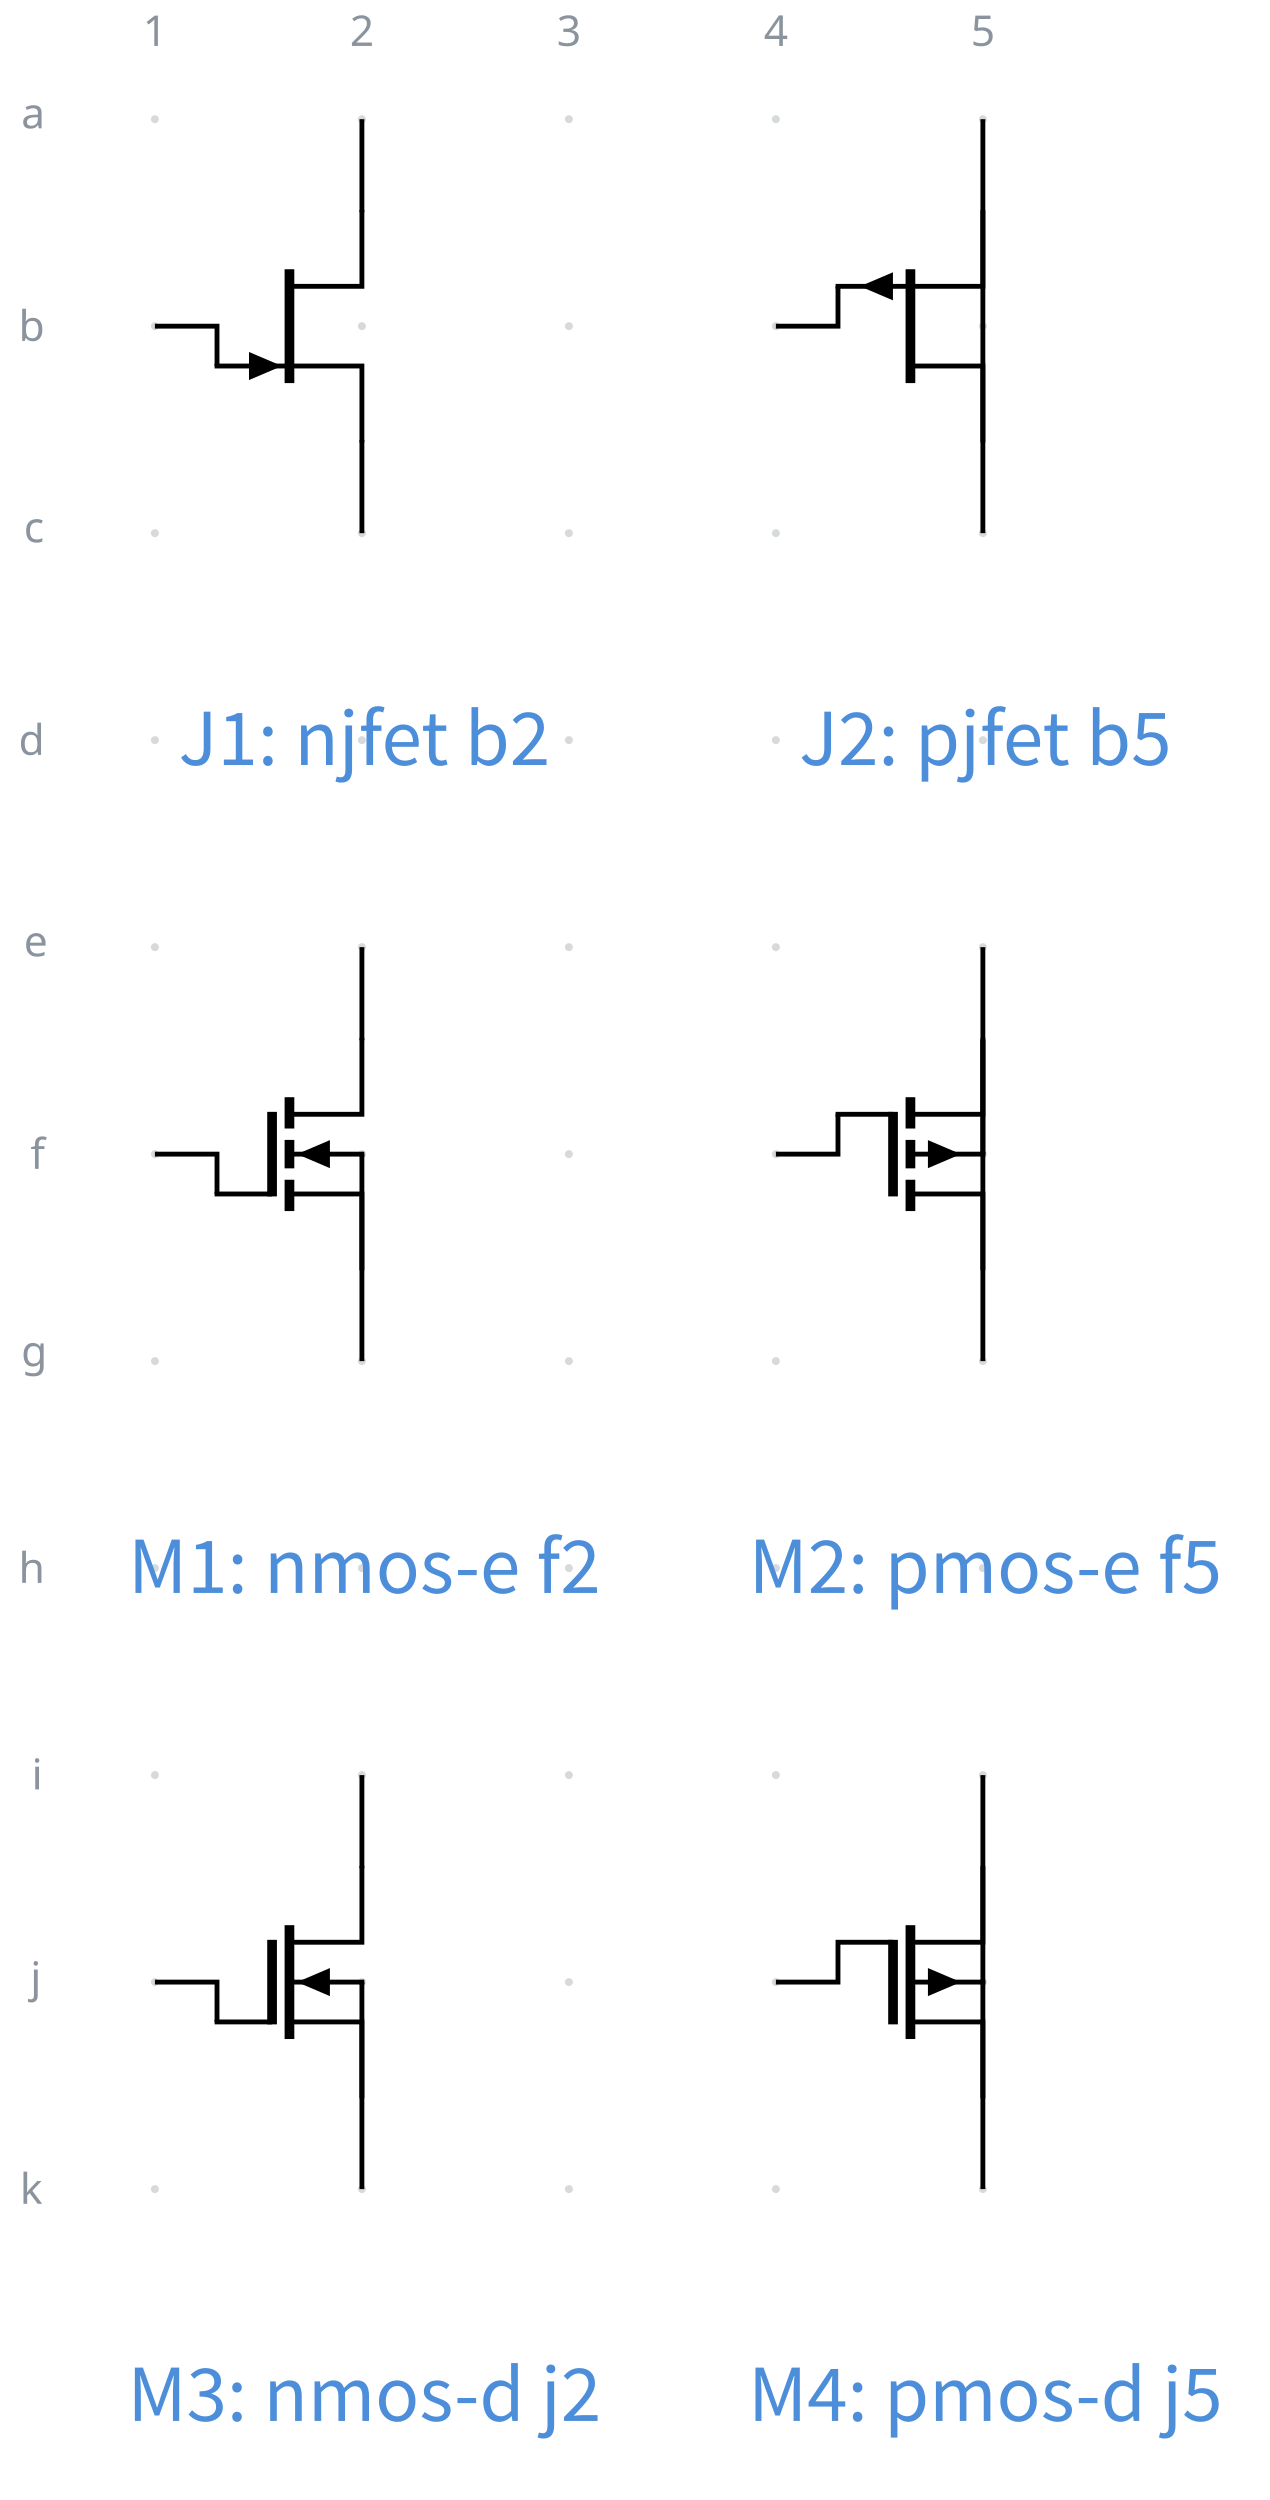
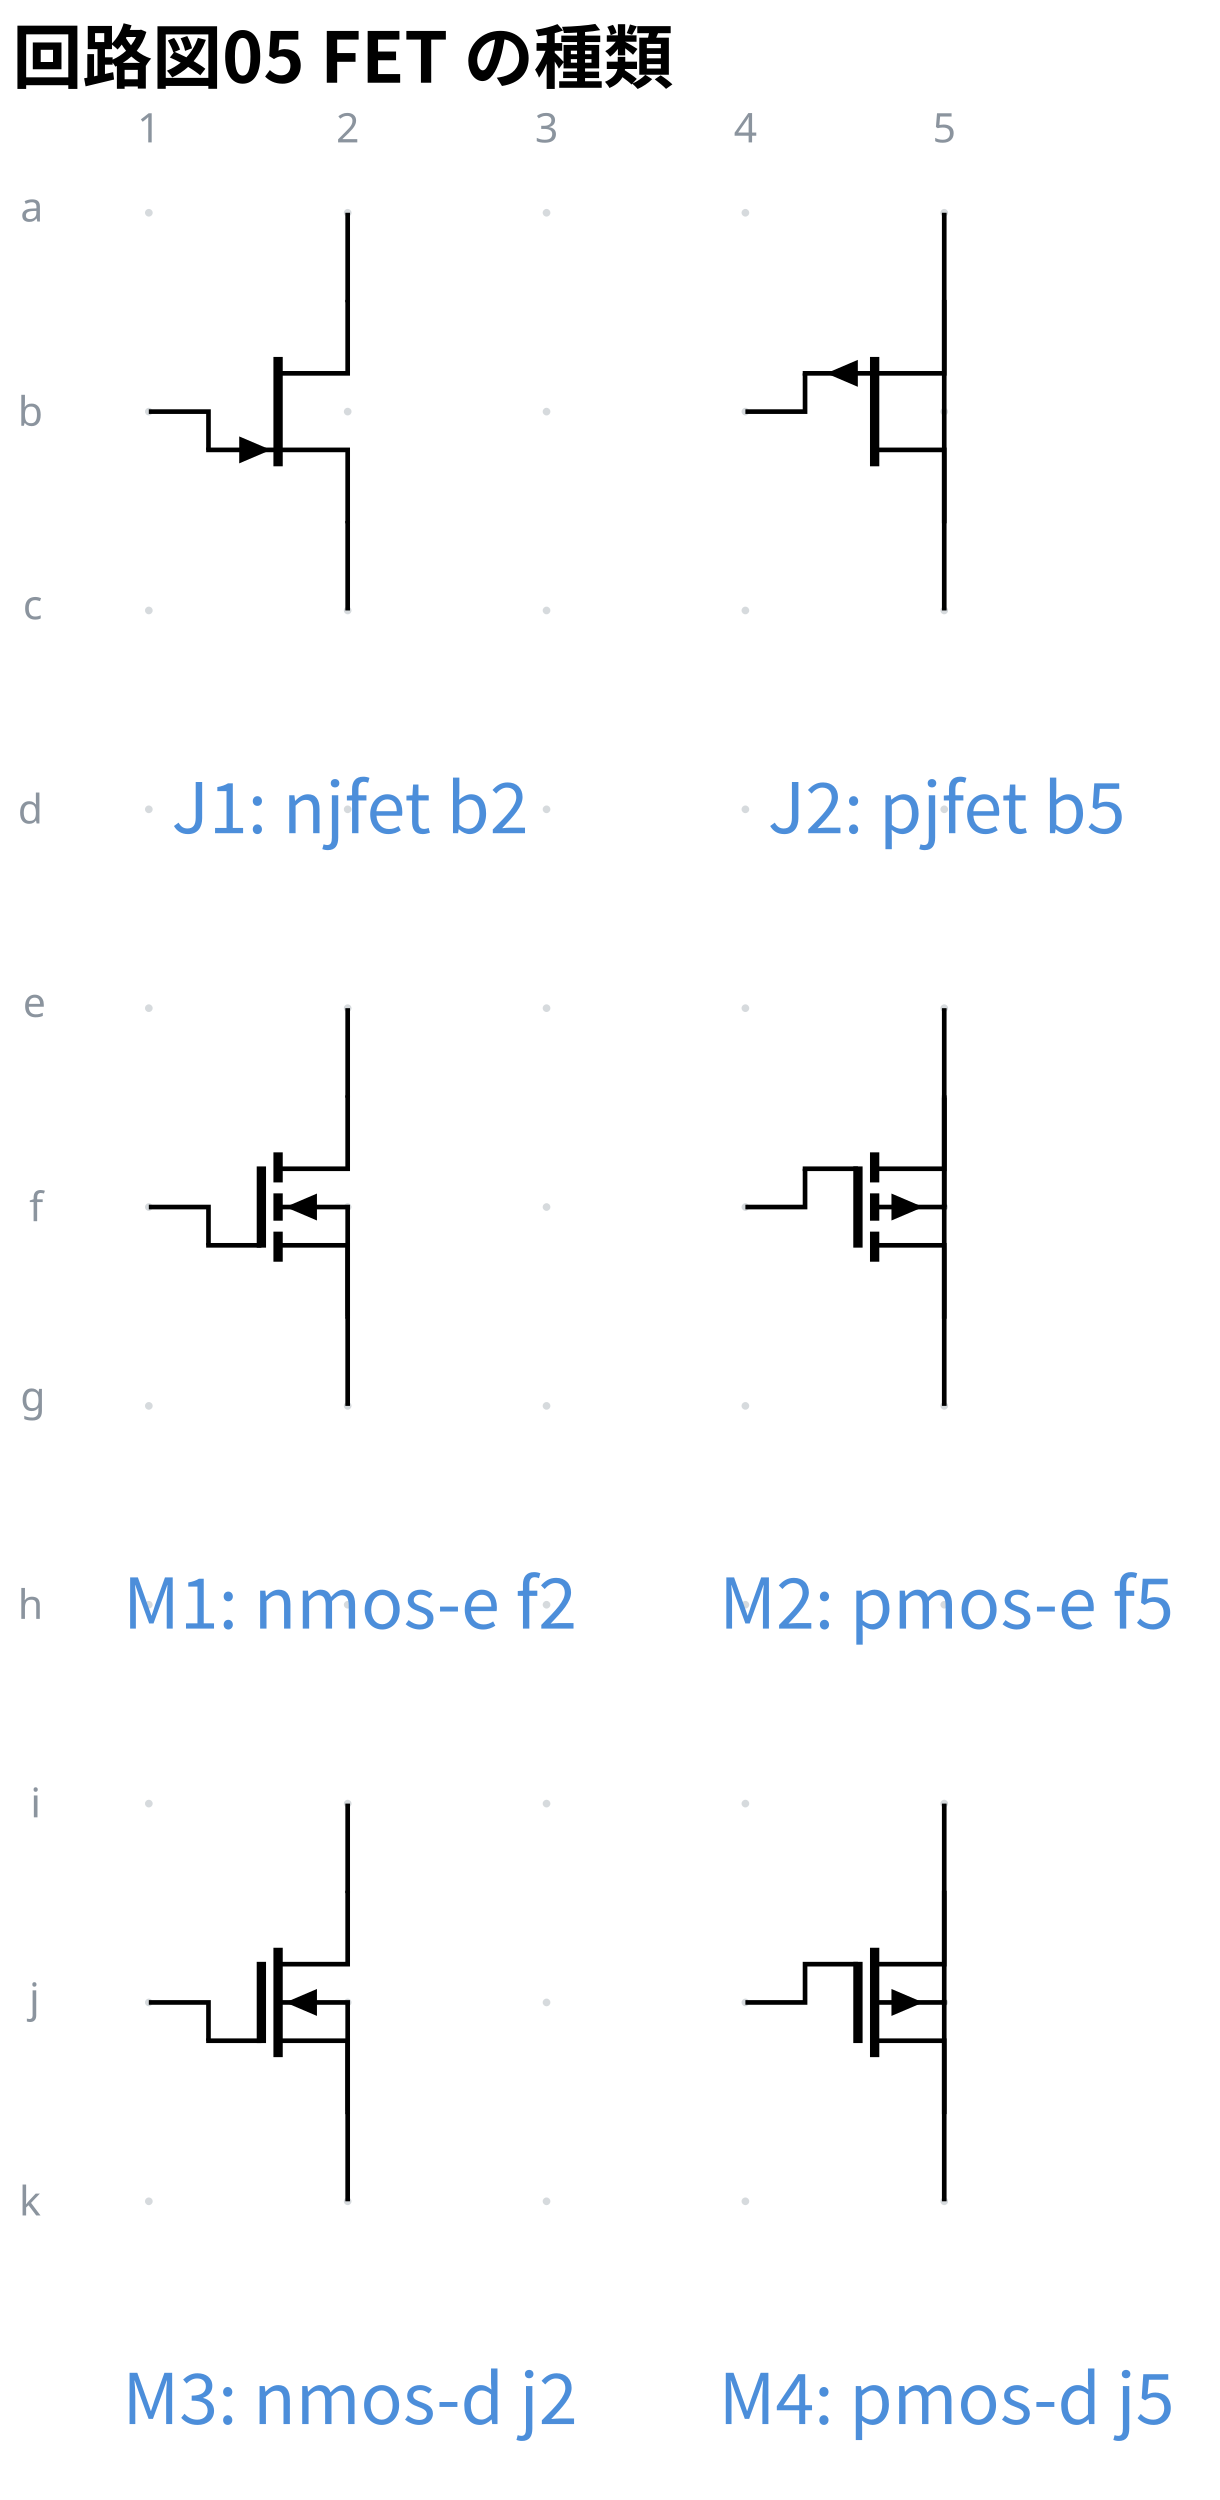
- <svg xmlns="http://www.w3.org/2000/svg" data-circuit-fence="0.1.0" fill="currentColor" width="279.162" height="549.836" viewBox="-72 -72 209.371 412.377">
+ <svg xmlns="http://www.w3.org/2000/svg" data-circuit-fence="0.1.0" fill="currentColor" width="279.162" height="572.333" viewBox="-72 -72 209.371 429.25">
  <g stroke="currentColor" stroke-miterlimit="10" stroke-width=".8">
-     <path fill="#8b949e" fill-opacity=".35" stroke="none" stroke-opacity=".35" d="M-45.787-52.341a.66.66 0 1 0-1.32 0 .66.66 0 0 0 1.32 0M-45.787-18.198a.66.66 0 1 0-1.32 0 .66.66 0 0 0 1.32 0M-45.787 15.945a.66.66 0 1 0-1.32 0 .66.66 0 0 0 1.32 0M-45.787 50.089a.66.66 0 1 0-1.32 0 .66.66 0 0 0 1.32 0M-45.787 84.232a.66.66 0 1 0-1.32 0 .66.66 0 0 0 1.32 0M-45.787 118.375a.66.66 0 1 0-1.32 0 .66.66 0 0 0 1.32 0M-45.787 152.518a.66.66 0 1 0-1.32 0 .66.66 0 0 0 1.32 0M-45.787 186.662a.66.66 0 1 0-1.32 0 .66.66 0 0 0 1.32 0M-45.787 220.805a.66.66 0 1 0-1.32 0 .66.66 0 0 0 1.32 0M-45.787 254.948a.66.66 0 1 0-1.32 0 .66.66 0 0 0 1.32 0M-45.787 289.092a.66.66 0 1 0-1.32 0 .66.66 0 0 0 1.32 0M-11.644-52.341a.66.66 0 1 0-1.32 0 .66.66 0 0 0 1.32 0M-11.644-18.198a.66.66 0 1 0-1.32 0 .66.66 0 0 0 1.32 0M-11.644 15.945a.66.66 0 1 0-1.32 0 .66.66 0 0 0 1.32 0M-11.644 50.089a.66.66 0 1 0-1.32 0 .66.66 0 0 0 1.32 0M-11.644 84.232a.66.66 0 1 0-1.32 0 .66.66 0 0 0 1.32 0M-11.644 118.375a.66.66 0 1 0-1.32 0 .66.66 0 0 0 1.32 0M-11.644 152.518a.66.66 0 1 0-1.32 0 .66.66 0 0 0 1.32 0M-11.644 186.662a.66.66 0 1 0-1.32 0 .66.66 0 0 0 1.32 0M-11.644 220.805a.66.66 0 1 0-1.32 0 .66.66 0 0 0 1.32 0M-11.644 254.948a.66.66 0 1 0-1.32 0 .66.66 0 0 0 1.32 0M-11.644 289.092a.66.66 0 1 0-1.32 0 .66.66 0 0 0 1.32 0M22.5-52.341a.66.66 0 1 0-1.32 0 .66.66 0 0 0 1.32 0M22.5-18.198a.66.66 0 1 0-1.32 0 .66.66 0 0 0 1.32 0M22.5 15.945a.66.66 0 1 0-1.32 0 .66.66 0 0 0 1.32 0M22.5 50.089a.66.66 0 1 0-1.32 0 .66.66 0 0 0 1.32 0M22.5 84.232a.66.66 0 1 0-1.32 0 .66.66 0 0 0 1.32 0M22.5 118.375a.66.66 0 1 0-1.32 0 .66.66 0 0 0 1.32 0M22.5 152.518a.66.66 0 1 0-1.32 0 .66.66 0 0 0 1.32 0M22.5 186.662a.66.66 0 1 0-1.32 0 .66.66 0 0 0 1.32 0M22.5 220.805a.66.66 0 1 0-1.32 0 .66.66 0 0 0 1.32 0M22.5 254.948a.66.66 0 1 0-1.32 0 .66.66 0 0 0 1.32 0M22.5 289.092a.66.66 0 1 0-1.32 0 .66.66 0 0 0 1.32 0M56.643-52.341a.66.66 0 1 0-1.32 0 .66.66 0 0 0 1.32 0M56.643-18.198a.66.66 0 1 0-1.32 0 .66.66 0 0 0 1.32 0M56.643 15.945a.66.66 0 1 0-1.32 0 .66.66 0 0 0 1.32 0M56.643 50.089a.66.66 0 1 0-1.32 0 .66.66 0 0 0 1.32 0M56.643 84.232a.66.66 0 1 0-1.32 0 .66.66 0 0 0 1.32 0M56.643 118.375a.66.66 0 1 0-1.32 0 .66.66 0 0 0 1.32 0M56.643 152.518a.66.66 0 1 0-1.32 0 .66.66 0 0 0 1.32 0M56.643 186.662a.66.66 0 1 0-1.32 0 .66.66 0 0 0 1.32 0M56.643 220.805a.66.66 0 1 0-1.32 0 .66.66 0 0 0 1.32 0M56.643 254.948a.66.66 0 1 0-1.32 0 .66.66 0 0 0 1.32 0M56.643 289.092a.66.66 0 1 0-1.32 0 .66.66 0 0 0 1.32 0M90.786-52.341a.66.66 0 1 0-1.32 0 .66.66 0 0 0 1.32 0M90.786-18.198a.66.66 0 1 0-1.32 0 .66.66 0 0 0 1.32 0M90.786 15.945a.66.66 0 1 0-1.32 0 .66.66 0 0 0 1.32 0M90.786 50.089a.66.66 0 1 0-1.32 0 .66.66 0 0 0 1.32 0M90.786 84.232a.66.66 0 1 0-1.32 0 .66.66 0 0 0 1.32 0M90.786 118.375a.66.66 0 1 0-1.32 0 .66.66 0 0 0 1.32 0M90.786 152.518a.66.66 0 1 0-1.32 0 .66.66 0 0 0 1.32 0M90.786 186.662a.66.66 0 1 0-1.32 0 .66.66 0 0 0 1.32 0M90.786 220.805a.66.66 0 1 0-1.32 0 .66.66 0 0 0 1.32 0M90.786 254.948a.66.66 0 1 0-1.32 0 .66.66 0 0 0 1.32 0M90.786 289.092a.66.66 0 1 0-1.32 0 .66.66 0 0 0 1.32 0m-.66 0" />
+     <path fill="#8b949e" fill-opacity=".35" stroke="none" stroke-opacity=".35" d="M-45.787-35.469a.66.66 0 1 0-1.32 0 .66.66 0 0 0 1.32 0M-45.787-1.326a.66.66 0 1 0-1.32 0 .66.66 0 0 0 1.32 0M-45.787 32.818a.66.66 0 1 0-1.32 0 .66.66 0 0 0 1.32 0M-45.787 66.961a.66.66 0 1 0-1.32 0 .66.66 0 0 0 1.32 0M-45.787 101.104a.66.66 0 1 0-1.32 0 .66.66 0 0 0 1.32 0M-45.787 135.248a.66.66 0 1 0-1.32 0 .66.66 0 0 0 1.32 0M-45.787 169.39a.66.66 0 1 0-1.32 0 .66.66 0 0 0 1.32 0M-45.787 203.534a.66.66 0 1 0-1.32 0 .66.66 0 0 0 1.32 0M-45.787 237.678a.66.66 0 1 0-1.32 0 .66.66 0 0 0 1.32 0M-45.787 271.82a.66.66 0 1 0-1.32 0 .66.66 0 0 0 1.32 0M-45.787 305.964a.66.66 0 1 0-1.32 0 .66.66 0 0 0 1.32 0M-11.644-35.469a.66.66 0 1 0-1.32 0 .66.66 0 0 0 1.32 0M-11.644-1.326a.66.66 0 1 0-1.32 0 .66.66 0 0 0 1.32 0M-11.644 32.818a.66.66 0 1 0-1.32 0 .66.66 0 0 0 1.32 0M-11.644 66.961a.66.66 0 1 0-1.32 0 .66.66 0 0 0 1.32 0M-11.644 101.104a.66.66 0 1 0-1.32 0 .66.66 0 0 0 1.32 0M-11.644 135.248a.66.66 0 1 0-1.32 0 .66.66 0 0 0 1.32 0M-11.644 169.39a.66.66 0 1 0-1.32 0 .66.66 0 0 0 1.32 0M-11.644 203.534a.66.66 0 1 0-1.32 0 .66.66 0 0 0 1.32 0M-11.644 237.678a.66.66 0 1 0-1.32 0 .66.66 0 0 0 1.32 0M-11.644 271.82a.66.66 0 1 0-1.32 0 .66.66 0 0 0 1.32 0M-11.644 305.964a.66.66 0 1 0-1.32 0 .66.66 0 0 0 1.32 0M22.5-35.469a.66.66 0 1 0-1.32 0 .66.66 0 0 0 1.32 0M22.5-1.326a.66.66 0 1 0-1.32 0 .66.66 0 0 0 1.32 0M22.5 32.818a.66.66 0 1 0-1.32 0 .66.66 0 0 0 1.32 0M22.5 66.961a.66.66 0 1 0-1.32 0 .66.66 0 0 0 1.32 0M22.5 101.104a.66.66 0 1 0-1.32 0 .66.66 0 0 0 1.32 0M22.5 135.248a.66.66 0 1 0-1.32 0 .66.66 0 0 0 1.32 0M22.5 169.39a.66.66 0 1 0-1.32 0 .66.66 0 0 0 1.32 0M22.5 203.534a.66.66 0 1 0-1.32 0 .66.66 0 0 0 1.32 0M22.5 237.678a.66.66 0 1 0-1.32 0 .66.66 0 0 0 1.32 0M22.5 271.82a.66.66 0 1 0-1.32 0 .66.66 0 0 0 1.32 0M22.5 305.964a.66.66 0 1 0-1.32 0 .66.66 0 0 0 1.32 0M56.643-35.469a.66.66 0 1 0-1.32 0 .66.66 0 0 0 1.32 0M56.643-1.326a.66.66 0 1 0-1.32 0 .66.66 0 0 0 1.32 0M56.643 32.818a.66.66 0 1 0-1.32 0 .66.66 0 0 0 1.32 0M56.643 66.961a.66.66 0 1 0-1.32 0 .66.66 0 0 0 1.32 0M56.643 101.104a.66.66 0 1 0-1.32 0 .66.66 0 0 0 1.32 0M56.643 135.248a.66.66 0 1 0-1.32 0 .66.66 0 0 0 1.32 0M56.643 169.39a.66.66 0 1 0-1.32 0 .66.66 0 0 0 1.32 0M56.643 203.534a.66.66 0 1 0-1.32 0 .66.66 0 0 0 1.32 0M56.643 237.678a.66.66 0 1 0-1.32 0 .66.66 0 0 0 1.32 0M56.643 271.82a.66.66 0 1 0-1.32 0 .66.66 0 0 0 1.32 0M56.643 305.964a.66.66 0 1 0-1.32 0 .66.66 0 0 0 1.32 0M90.786-35.469a.66.66 0 1 0-1.32 0 .66.66 0 0 0 1.32 0M90.786-1.326a.66.66 0 1 0-1.32 0 .66.66 0 0 0 1.32 0M90.786 32.818a.66.66 0 1 0-1.32 0 .66.66 0 0 0 1.32 0M90.786 66.961a.66.66 0 1 0-1.32 0 .66.66 0 0 0 1.32 0M90.786 101.104a.66.66 0 1 0-1.32 0 .66.66 0 0 0 1.32 0M90.786 135.248a.66.66 0 1 0-1.32 0 .66.66 0 0 0 1.32 0M90.786 169.39a.66.66 0 1 0-1.32 0 .66.66 0 0 0 1.32 0M90.786 203.534a.66.66 0 1 0-1.32 0 .66.66 0 0 0 1.32 0M90.786 237.678a.66.66 0 1 0-1.32 0 .66.66 0 0 0 1.32 0M90.786 271.82a.66.66 0 1 0-1.32 0 .66.66 0 0 0 1.32 0M90.786 305.964a.66.66 0 1 0-1.32 0 .66.66 0 0 0 1.32 0m-.66 0" />
    <g fill="#8b949e" stroke="#8b949e">
-       <text x="-46.447" y="-52.341" fill="#8b949e" stroke="none" font-family="cmr7" font-size="7" transform="translate(-1.993 -12.085)">1</text>
+       <text x="-46.447" y="-35.469" fill="#8b949e" stroke="none" font-family="cmr7" font-size="7" transform="translate(-1.993 -12.085)">1</text>
    </g>
    <g fill="#8b949e" stroke="#8b949e">
-       <text x="-46.447" y="-52.341" fill="#8b949e" stroke="none" font-family="cmr7" font-size="7" transform="translate(32.15 -12.085)">2</text>
+       <text x="-46.447" y="-35.469" fill="#8b949e" stroke="none" font-family="cmr7" font-size="7" transform="translate(32.15 -12.085)">2</text>
    </g>
    <g fill="#8b949e" stroke="#8b949e">
-       <text x="-46.447" y="-52.341" fill="#8b949e" stroke="none" font-family="cmr7" font-size="7" transform="translate(66.293 -12.085)">3</text>
+       <text x="-46.447" y="-35.469" fill="#8b949e" stroke="none" font-family="cmr7" font-size="7" transform="translate(66.293 -12.085)">3</text>
    </g>
    <g fill="#8b949e" stroke="#8b949e">
-       <text x="-46.447" y="-52.341" fill="#8b949e" stroke="none" font-family="cmr7" font-size="7" transform="translate(100.437 -12.085)">4</text>
+       <text x="-46.447" y="-35.469" fill="#8b949e" stroke="none" font-family="cmr7" font-size="7" transform="translate(100.437 -12.085)">4</text>
    </g>
    <g fill="#8b949e" stroke="#8b949e">
-       <text x="-46.447" y="-52.341" fill="#8b949e" stroke="none" font-family="cmr7" font-size="7" transform="translate(134.58 -12.085)">5</text>
+       <text x="-46.447" y="-35.469" fill="#8b949e" stroke="none" font-family="cmr7" font-size="7" transform="translate(134.58 -12.085)">5</text>
    </g>
    <g fill="#8b949e" stroke="#8b949e">
-       <text x="-46.447" y="-52.341" fill="#8b949e" stroke="none" font-family="cmr7" font-size="7" transform="translate(-22.06 1.507)">a</text>
+       <text x="-46.447" y="-35.469" fill="#8b949e" stroke="none" font-family="cmr7" font-size="7" transform="translate(-22.06 1.507)">a</text>
    </g>
    <g fill="#8b949e" stroke="#8b949e">
-       <text x="-46.447" y="-52.341" fill="#8b949e" stroke="none" font-family="cmr7" font-size="7" transform="translate(-22.49 36.574)">b</text>
+       <text x="-46.447" y="-35.469" fill="#8b949e" stroke="none" font-family="cmr7" font-size="7" transform="translate(-22.49 36.574)">b</text>
    </g>
    <g fill="#8b949e" stroke="#8b949e">
-       <text x="-46.447" y="-52.341" fill="#8b949e" stroke="none" font-family="cmr7" font-size="7" transform="translate(-21.629 69.793)">c</text>
+       <text x="-46.447" y="-35.469" fill="#8b949e" stroke="none" font-family="cmr7" font-size="7" transform="translate(-21.629 69.793)">c</text>
    </g>
    <g fill="#8b949e" stroke="#8b949e">
-       <text x="-46.447" y="-52.341" fill="#8b949e" stroke="none" font-family="cmr7" font-size="7" transform="translate(-22.49 104.86)">d</text>
+       <text x="-46.447" y="-35.469" fill="#8b949e" stroke="none" font-family="cmr7" font-size="7" transform="translate(-22.49 104.86)">d</text>
    </g>
    <g fill="#8b949e" stroke="#8b949e">
-       <text x="-46.447" y="-52.341" fill="#8b949e" stroke="none" font-family="cmr7" font-size="7" transform="translate(-21.629 138.08)">e</text>
+       <text x="-46.447" y="-35.469" fill="#8b949e" stroke="none" font-family="cmr7" font-size="7" transform="translate(-21.629 138.08)">e</text>
    </g>
    <g fill="#8b949e" stroke="#8b949e">
-       <text x="-46.447" y="-52.341" fill="#8b949e" stroke="none" font-family="cmr7" font-size="7" transform="translate(-20.552 173.147)">f</text>
+       <text x="-46.447" y="-35.469" fill="#8b949e" stroke="none" font-family="cmr7" font-size="7" transform="translate(-20.552 173.147)">f</text>
    </g>
    <g fill="#8b949e" stroke="#8b949e">
-       <text x="-46.447" y="-52.341" fill="#8b949e" stroke="none" font-family="cmr7" font-size="7" transform="translate(-22.06 205.686)">g</text>
+       <text x="-46.447" y="-35.469" fill="#8b949e" stroke="none" font-family="cmr7" font-size="7" transform="translate(-22.06 205.686)">g</text>
    </g>
    <g fill="#8b949e" stroke="#8b949e">
-       <text x="-46.447" y="-52.341" fill="#8b949e" stroke="none" font-family="cmr7" font-size="7" transform="translate(-22.49 241.433)">h</text>
+       <text x="-46.447" y="-35.469" fill="#8b949e" stroke="none" font-family="cmr7" font-size="7" transform="translate(-22.49 241.433)">h</text>
    </g>
    <g fill="#8b949e" stroke="#8b949e">
-       <text x="-46.447" y="-52.341" fill="#8b949e" stroke="none" font-family="cmr7" font-size="7" transform="translate(-20.337 275.5)">i</text>
+       <text x="-46.447" y="-35.469" fill="#8b949e" stroke="none" font-family="cmr7" font-size="7" transform="translate(-20.337 275.5)">i</text>
    </g>
    <g fill="#8b949e" stroke="#8b949e">
-       <text x="-46.447" y="-52.341" fill="#8b949e" stroke="none" font-family="cmr7" font-size="7" transform="translate(-20.552 308.963)">j</text>
+       <text x="-46.447" y="-35.469" fill="#8b949e" stroke="none" font-family="cmr7" font-size="7" transform="translate(-20.552 308.963)">j</text>
    </g>
    <g fill="#8b949e" stroke="#8b949e">
-       <text x="-46.447" y="-52.341" fill="#8b949e" stroke="none" font-family="cmr7" font-size="7" transform="translate(-22.274 343.863)">k</text>
+       <text x="-46.447" y="-35.469" fill="#8b949e" stroke="none" font-family="cmr7" font-size="7" transform="translate(-22.274 343.863)">k</text>
    </g>
-     <path fill="none" d="M-12.304-37.377v12.606h-11.95m0 13.146h11.95V.98" />
-     <path fill="none" stroke-width="1.6" d="M-24.254-27.588v18.78" />
-     <path stroke="none" d="M-30.928-11.625v-2.315l5.422 2.315-5.422 2.314Z" />
-     <path fill="none" d="M-24.254-11.625h-12.35M90.126-37.377v12.606h-11.95m0 13.146h11.95V.98" />
-     <path fill="none" stroke-width="1.6" d="M78.176-27.588v18.78" />
-     <path stroke="none" d="M75.29-24.77v2.314l-5.422-2.315 5.422-2.314Z" />
-     <path fill="none" d="M78.176-24.77h-12.35M-12.304 99.196v12.606h-11.95" />
-     <path fill="none" stroke-width="1.6" d="M-24.254 108.986v5.164m0 1.878v4.694m0 1.878v5.165" />
-     <path fill="none" d="M-24.254 118.375h12.35m-12.35 6.573h11.95v12.606" />
-     <path fill="none" stroke-width="1.6" d="M-27.122 111.402v13.946" />
-     <path stroke="none" d="M-17.58 118.375v2.315l-5.422-2.315 5.422-2.314Z" />
-     <path fill="none" d="M-27.122 124.948h-9.482M-12.304 118.375v18.779M90.126 99.196v12.606h-11.95" />
-     <path fill="none" stroke-width="1.6" d="M78.176 108.986v5.164m0 1.878v4.694m0 1.878v5.165" />
-     <path fill="none" d="M78.176 118.375h12.35m-12.35 6.573h11.95v12.606" />
-     <path fill="none" stroke-width="1.6" d="M75.308 111.402v13.946" />
-     <path stroke="none" d="M81.062 118.375v-2.314l5.422 2.314-5.422 2.315Z" />
-     <path fill="none" d="M75.308 111.802h-9.482M90.126 118.376v-18.78M-12.304 235.77v12.606h-11.95" />
-     <path fill="none" stroke-width="1.6" d="M-24.254 245.559v18.779" />
-     <path fill="none" d="M-24.254 254.948h12.35m-12.35 6.573h11.95v12.606" />
-     <path fill="none" stroke-width="1.6" d="M-27.122 247.976v13.945" />
-     <path stroke="none" d="M-17.58 254.948v2.315l-5.422-2.315 5.422-2.314Z" />
-     <path fill="none" d="M-27.122 261.521h-9.482M-12.304 254.948v18.78M90.126 235.77v12.606h-11.95" />
-     <path fill="none" stroke-width="1.6" d="M78.176 245.559v18.779" />
-     <path fill="none" d="M78.176 254.948h12.35m-12.35 6.573h11.95v12.606" />
-     <path fill="none" stroke-width="1.6" d="M75.308 247.976v13.945" />
-     <path stroke="none" d="M81.062 254.948v-2.314l5.422 2.314-5.422 2.315Z" />
-     <path fill="none" d="M75.308 248.376h-9.482M90.126 254.948V236.17M-12.304-52.341v15.364M-12.304 15.945V.581M-46.447-18.198h10.243v6.573M90.126-52.341V.58M90.126 15.945v-52.922M55.983-18.198h10.243v-6.573M-12.304 84.232v15.364M-12.304 152.518v-15.364M-46.447 118.375h10.243v6.573M90.126 84.232v52.922M90.126 152.518V99.596M55.983 118.375h10.243v-6.573M-12.304 220.805v15.364M-12.304 289.092v-15.365M-46.447 254.948h10.243v6.573M90.126 220.805v52.922M90.126 289.092v-52.923M55.983 254.948h10.243v-6.572" />
+     <path fill="none" d="M-12.304-20.504v12.606h-11.95m0 13.145h11.95v12.606" />
+     <path fill="none" stroke-width="1.6" d="M-24.254-10.715V8.064" />
+     <path stroke="none" d="M-30.928 5.247V2.933l5.422 2.314-5.422 2.315Z" />
+     <path fill="none" d="M-24.254 5.247h-12.35M90.126-20.504v12.606h-11.95m0 13.145h11.95v12.606" />
+     <path fill="none" stroke-width="1.6" d="M78.176-10.715V8.064" />
+     <path stroke="none" d="M75.29-7.898v2.314l-5.422-2.314 5.422-2.315Z" />
+     <path fill="none" d="M78.176-7.898h-12.35M-12.304 116.069v12.606h-11.95" />
+     <path fill="none" stroke-width="1.6" d="M-24.254 125.858v5.164m0 1.878v4.695m0 1.878v5.164" />
+     <path fill="none" d="M-24.254 135.248h12.35m-12.35 6.572h11.95v12.606" />
+     <path fill="none" stroke-width="1.6" d="M-27.122 128.275v13.945" />
+     <path stroke="none" d="M-17.58 135.248v2.314l-5.422-2.314 5.422-2.315Z" />
+     <path fill="none" d="M-27.122 141.82h-9.482M-12.304 135.248v18.779M90.126 116.069v12.606h-11.95" />
+     <path fill="none" stroke-width="1.6" d="M78.176 125.858v5.164m0 1.878v4.695m0 1.878v5.164" />
+     <path fill="none" d="M78.176 135.248h12.35m-12.35 6.572h11.95v12.606" />
+     <path fill="none" stroke-width="1.6" d="M75.308 128.275v13.945" />
+     <path stroke="none" d="M81.062 135.248v-2.315l5.422 2.315-5.422 2.314Z" />
+     <path fill="none" d="M75.308 128.675h-9.482M90.126 135.248v-18.78M-12.304 252.642v12.606h-11.95" />
+     <path fill="none" stroke-width="1.6" d="M-24.254 262.431v18.78" />
+     <path fill="none" d="M-24.254 271.82h12.35m-12.35 6.574h11.95V291" />
+     <path fill="none" stroke-width="1.6" d="M-27.122 264.848v13.946" />
+     <path stroke="none" d="M-17.58 271.82v2.315l-5.422-2.314 5.422-2.315Z" />
+     <path fill="none" d="M-27.122 278.394h-9.482M-12.304 271.82v18.78M90.126 252.642v12.606h-11.95" />
+     <path fill="none" stroke-width="1.6" d="M78.176 262.431v18.78" />
+     <path fill="none" d="M78.176 271.82h12.35m-12.35 6.574h11.95V291" />
+     <path fill="none" stroke-width="1.6" d="M75.308 264.848v13.946" />
+     <path stroke="none" d="M81.062 271.82v-2.314l5.422 2.315-5.422 2.314Z" />
+     <path fill="none" d="M75.308 265.248h-9.482M90.126 271.82v-18.778M-12.304-35.469v15.365M-12.304 32.818V17.453M-46.447-1.326h10.243v6.573M90.126-35.469v52.922M90.126 32.818v-52.922M55.983-1.326h10.243v-6.572M-12.304 101.104v15.365M-12.304 169.39v-15.363M-46.447 135.248h10.243v6.572M90.126 101.104v52.923M90.126 169.39V116.47M55.983 135.248h10.243v-6.573M-12.304 237.678v15.364M-12.304 305.964V290.6M-46.447 271.82h10.243v6.574M90.126 237.678V290.6M90.126 305.964v-52.922M55.983 271.82h10.243v-6.572" />
    <g>
-       <text x="-46.447" y="-52.341" fill="#4c8eda" stroke="none" font-family="'Noto Sans CJK JP','Noto Sans JP','Hiragino Sans','Yu Gothic',sans-serif" font-size="12" transform="translate(34.543 106.53)" text-anchor="middle">J1: njfet b2</text>
+       <text x="-46.447" y="-35.469" fill="#4c8eda" stroke="none" font-family="'Noto Sans CJK JP','Noto Sans JP','Hiragino Sans','Yu Gothic',sans-serif" font-size="12" transform="translate(34.543 106.53)" text-anchor="middle">J1: njfet b2</text>
    </g>
    <g>
-       <text x="-46.447" y="-52.341" fill="#4c8eda" stroke="none" font-family="'Noto Sans CJK JP','Noto Sans JP','Hiragino Sans','Yu Gothic',sans-serif" font-size="12" transform="translate(136.973 106.53)" text-anchor="middle">J2: pjfet b5</text>
+       <text x="-46.447" y="-35.469" fill="#4c8eda" stroke="none" font-family="'Noto Sans CJK JP','Noto Sans JP','Hiragino Sans','Yu Gothic',sans-serif" font-size="12" transform="translate(136.973 106.53)" text-anchor="middle">J2: pjfet b5</text>
    </g>
    <g>
-       <text x="-46.447" y="-52.341" fill="#4c8eda" stroke="none" font-family="'Noto Sans CJK JP','Noto Sans JP','Hiragino Sans','Yu Gothic',sans-serif" font-size="12" transform="translate(34.543 243.103)" text-anchor="middle">M1: nmos-e f2</text>
+       <text x="-46.447" y="-35.469" fill="#4c8eda" stroke="none" font-family="'Noto Sans CJK JP','Noto Sans JP','Hiragino Sans','Yu Gothic',sans-serif" font-size="12" transform="translate(34.543 243.103)" text-anchor="middle">M1: nmos-e f2</text>
    </g>
    <g>
-       <text x="-46.447" y="-52.341" fill="#4c8eda" stroke="none" font-family="'Noto Sans CJK JP','Noto Sans JP','Hiragino Sans','Yu Gothic',sans-serif" font-size="12" transform="translate(136.973 243.103)" text-anchor="middle">M2: pmos-e f5</text>
+       <text x="-46.447" y="-35.469" fill="#4c8eda" stroke="none" font-family="'Noto Sans CJK JP','Noto Sans JP','Hiragino Sans','Yu Gothic',sans-serif" font-size="12" transform="translate(136.973 243.103)" text-anchor="middle">M2: pmos-e f5</text>
    </g>
    <g>
-       <text x="-46.447" y="-52.341" fill="#4c8eda" stroke="none" font-family="'Noto Sans CJK JP','Noto Sans JP','Hiragino Sans','Yu Gothic',sans-serif" font-size="12" transform="translate(34.543 379.676)" text-anchor="middle">M3: nmos-d j2</text>
+       <text x="-46.447" y="-35.469" fill="#4c8eda" stroke="none" font-family="'Noto Sans CJK JP','Noto Sans JP','Hiragino Sans','Yu Gothic',sans-serif" font-size="12" transform="translate(34.543 379.676)" text-anchor="middle">M3: nmos-d j2</text>
    </g>
    <g>
-       <text x="-46.447" y="-52.341" fill="#4c8eda" stroke="none" font-family="'Noto Sans CJK JP','Noto Sans JP','Hiragino Sans','Yu Gothic',sans-serif" font-size="12" transform="translate(136.973 379.676)" text-anchor="middle">M4: pmos-d j5</text>
+       <text x="-46.447" y="-35.469" fill="#4c8eda" stroke="none" font-family="'Noto Sans CJK JP','Noto Sans JP','Hiragino Sans','Yu Gothic',sans-serif" font-size="12" transform="translate(136.973 379.676)" text-anchor="middle">M4: pmos-d j5</text>
+     </g>
+     <g>
+       <text x="-46.447" y="-35.469" fill="currentColor" stroke="none" font-family="'Noto Sans CJK JP','Noto Sans JP','Hiragino Sans','Yu Gothic',sans-serif" font-size="12" transform="translate(-23.423 -22.329)" font-weight="bold">回路図05 FET の種類</text>
    </g>
  </g>
</svg>
